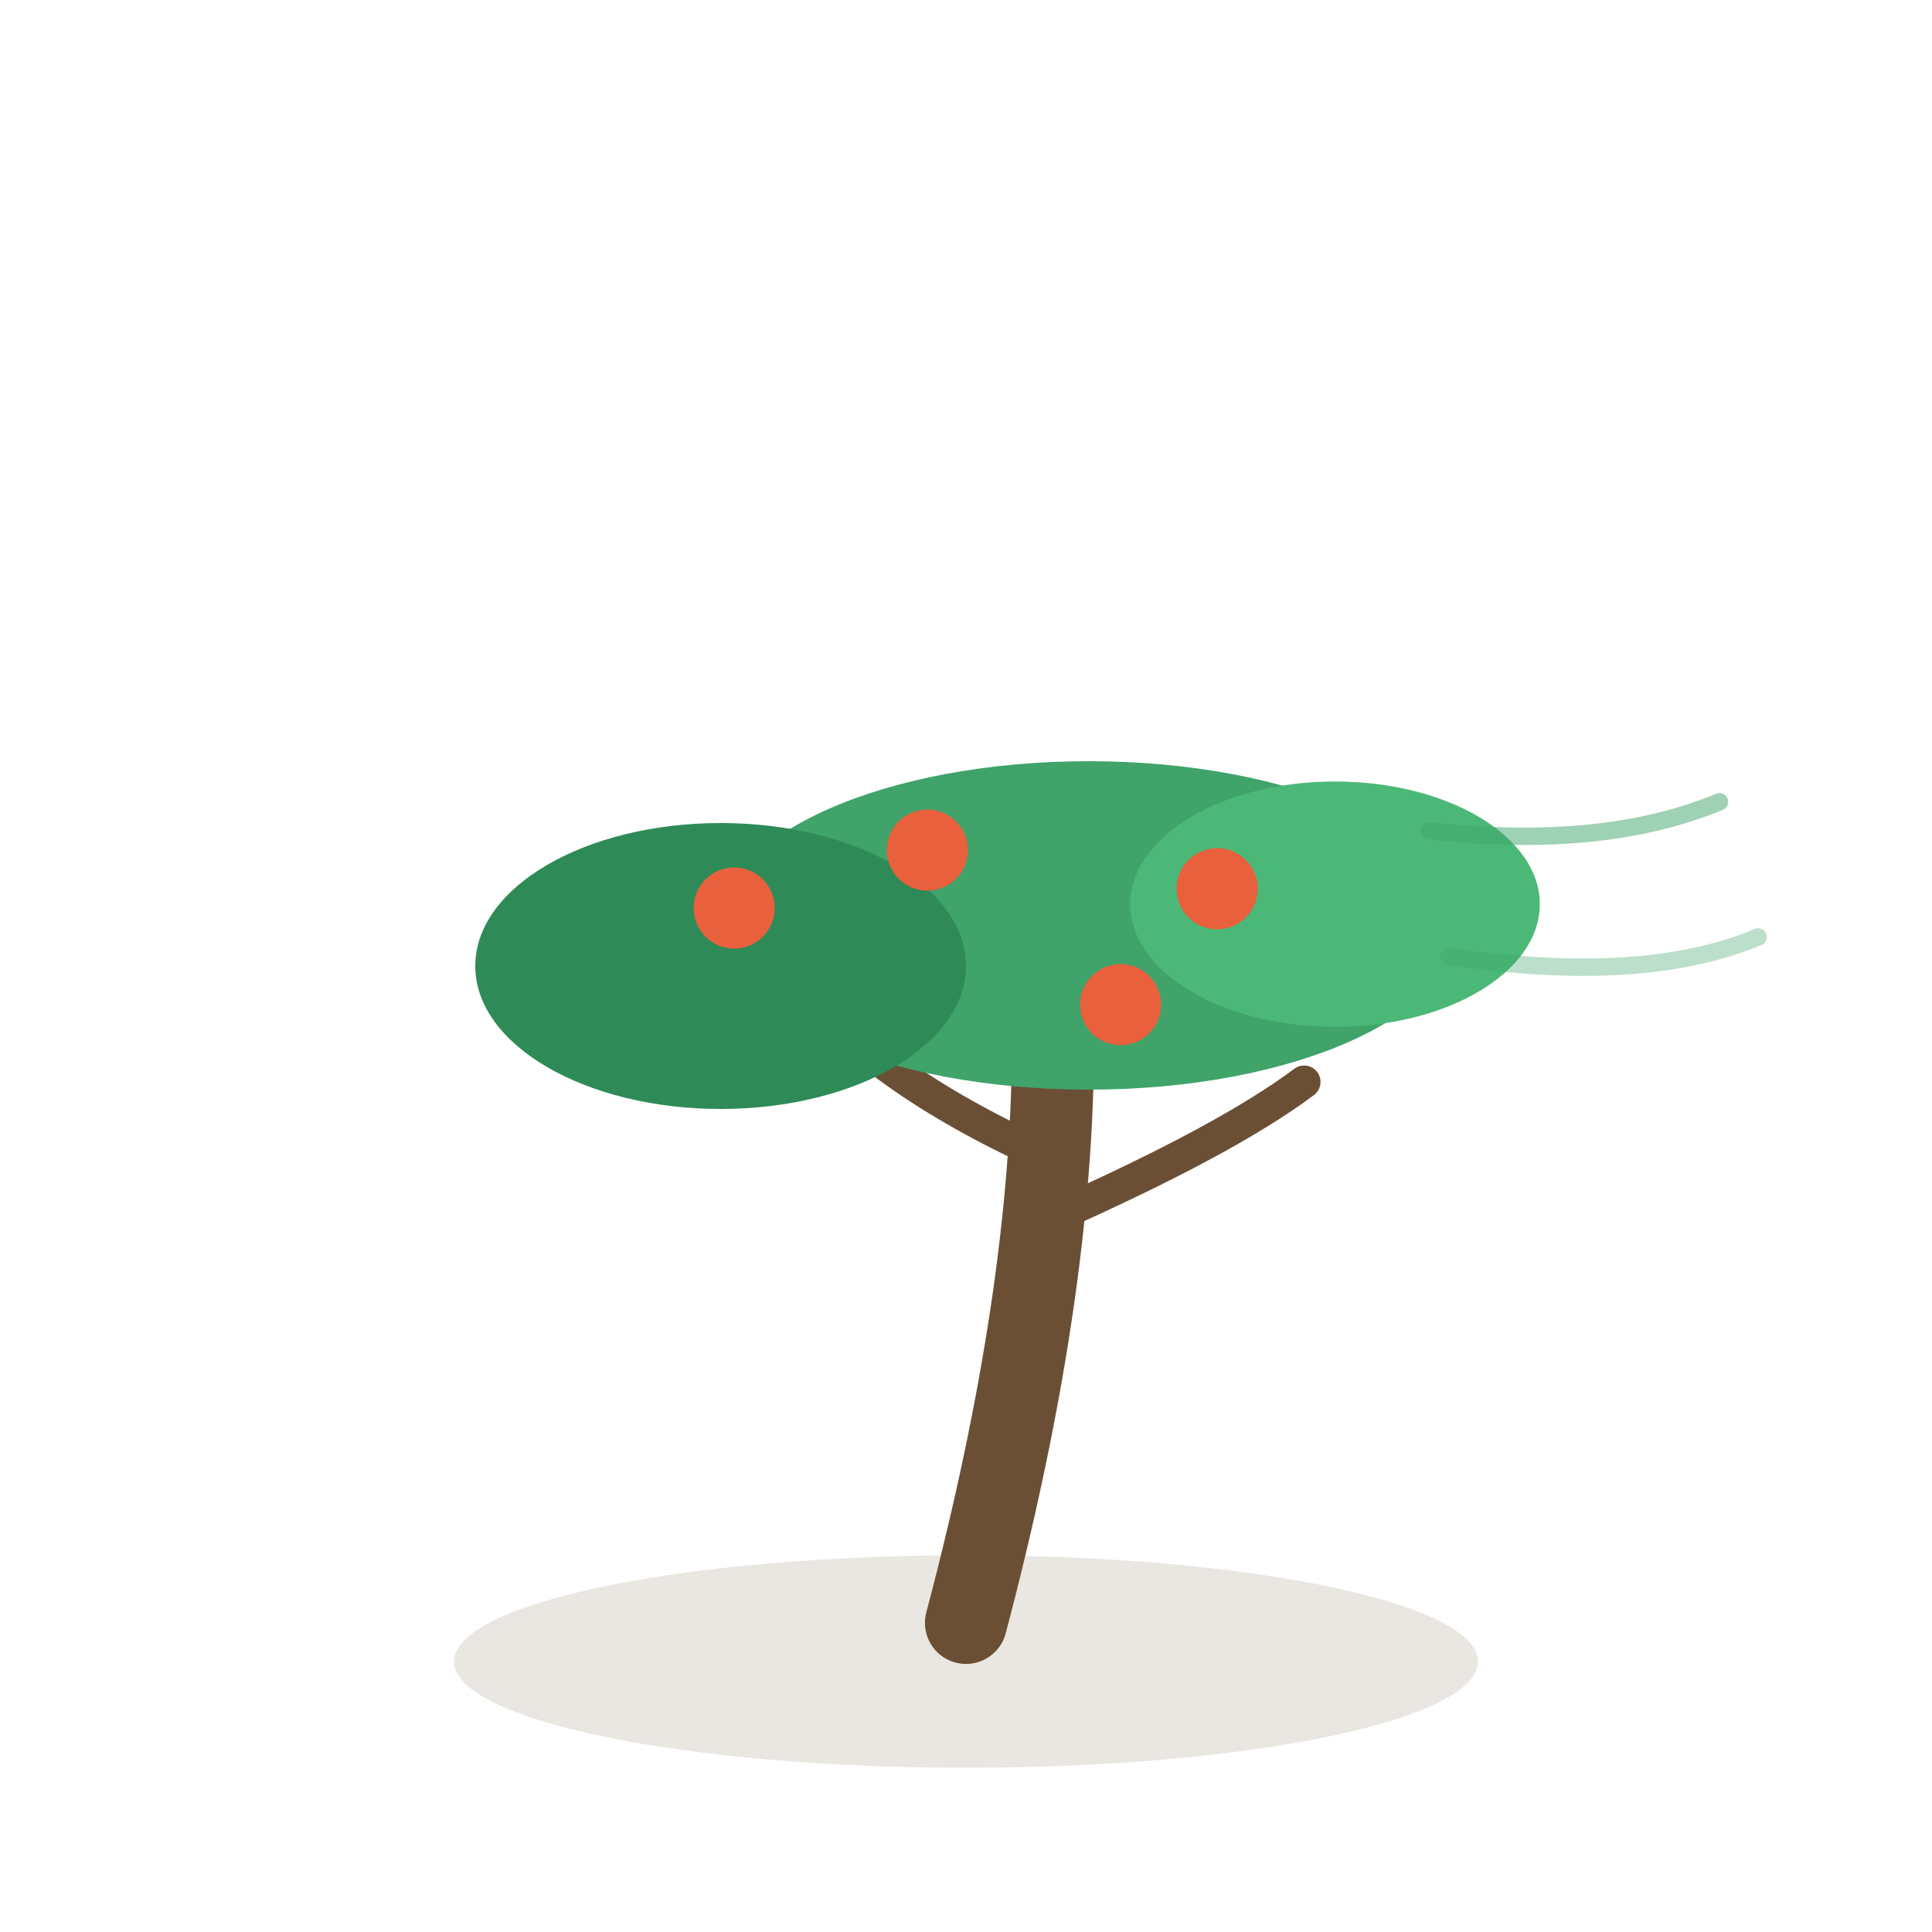
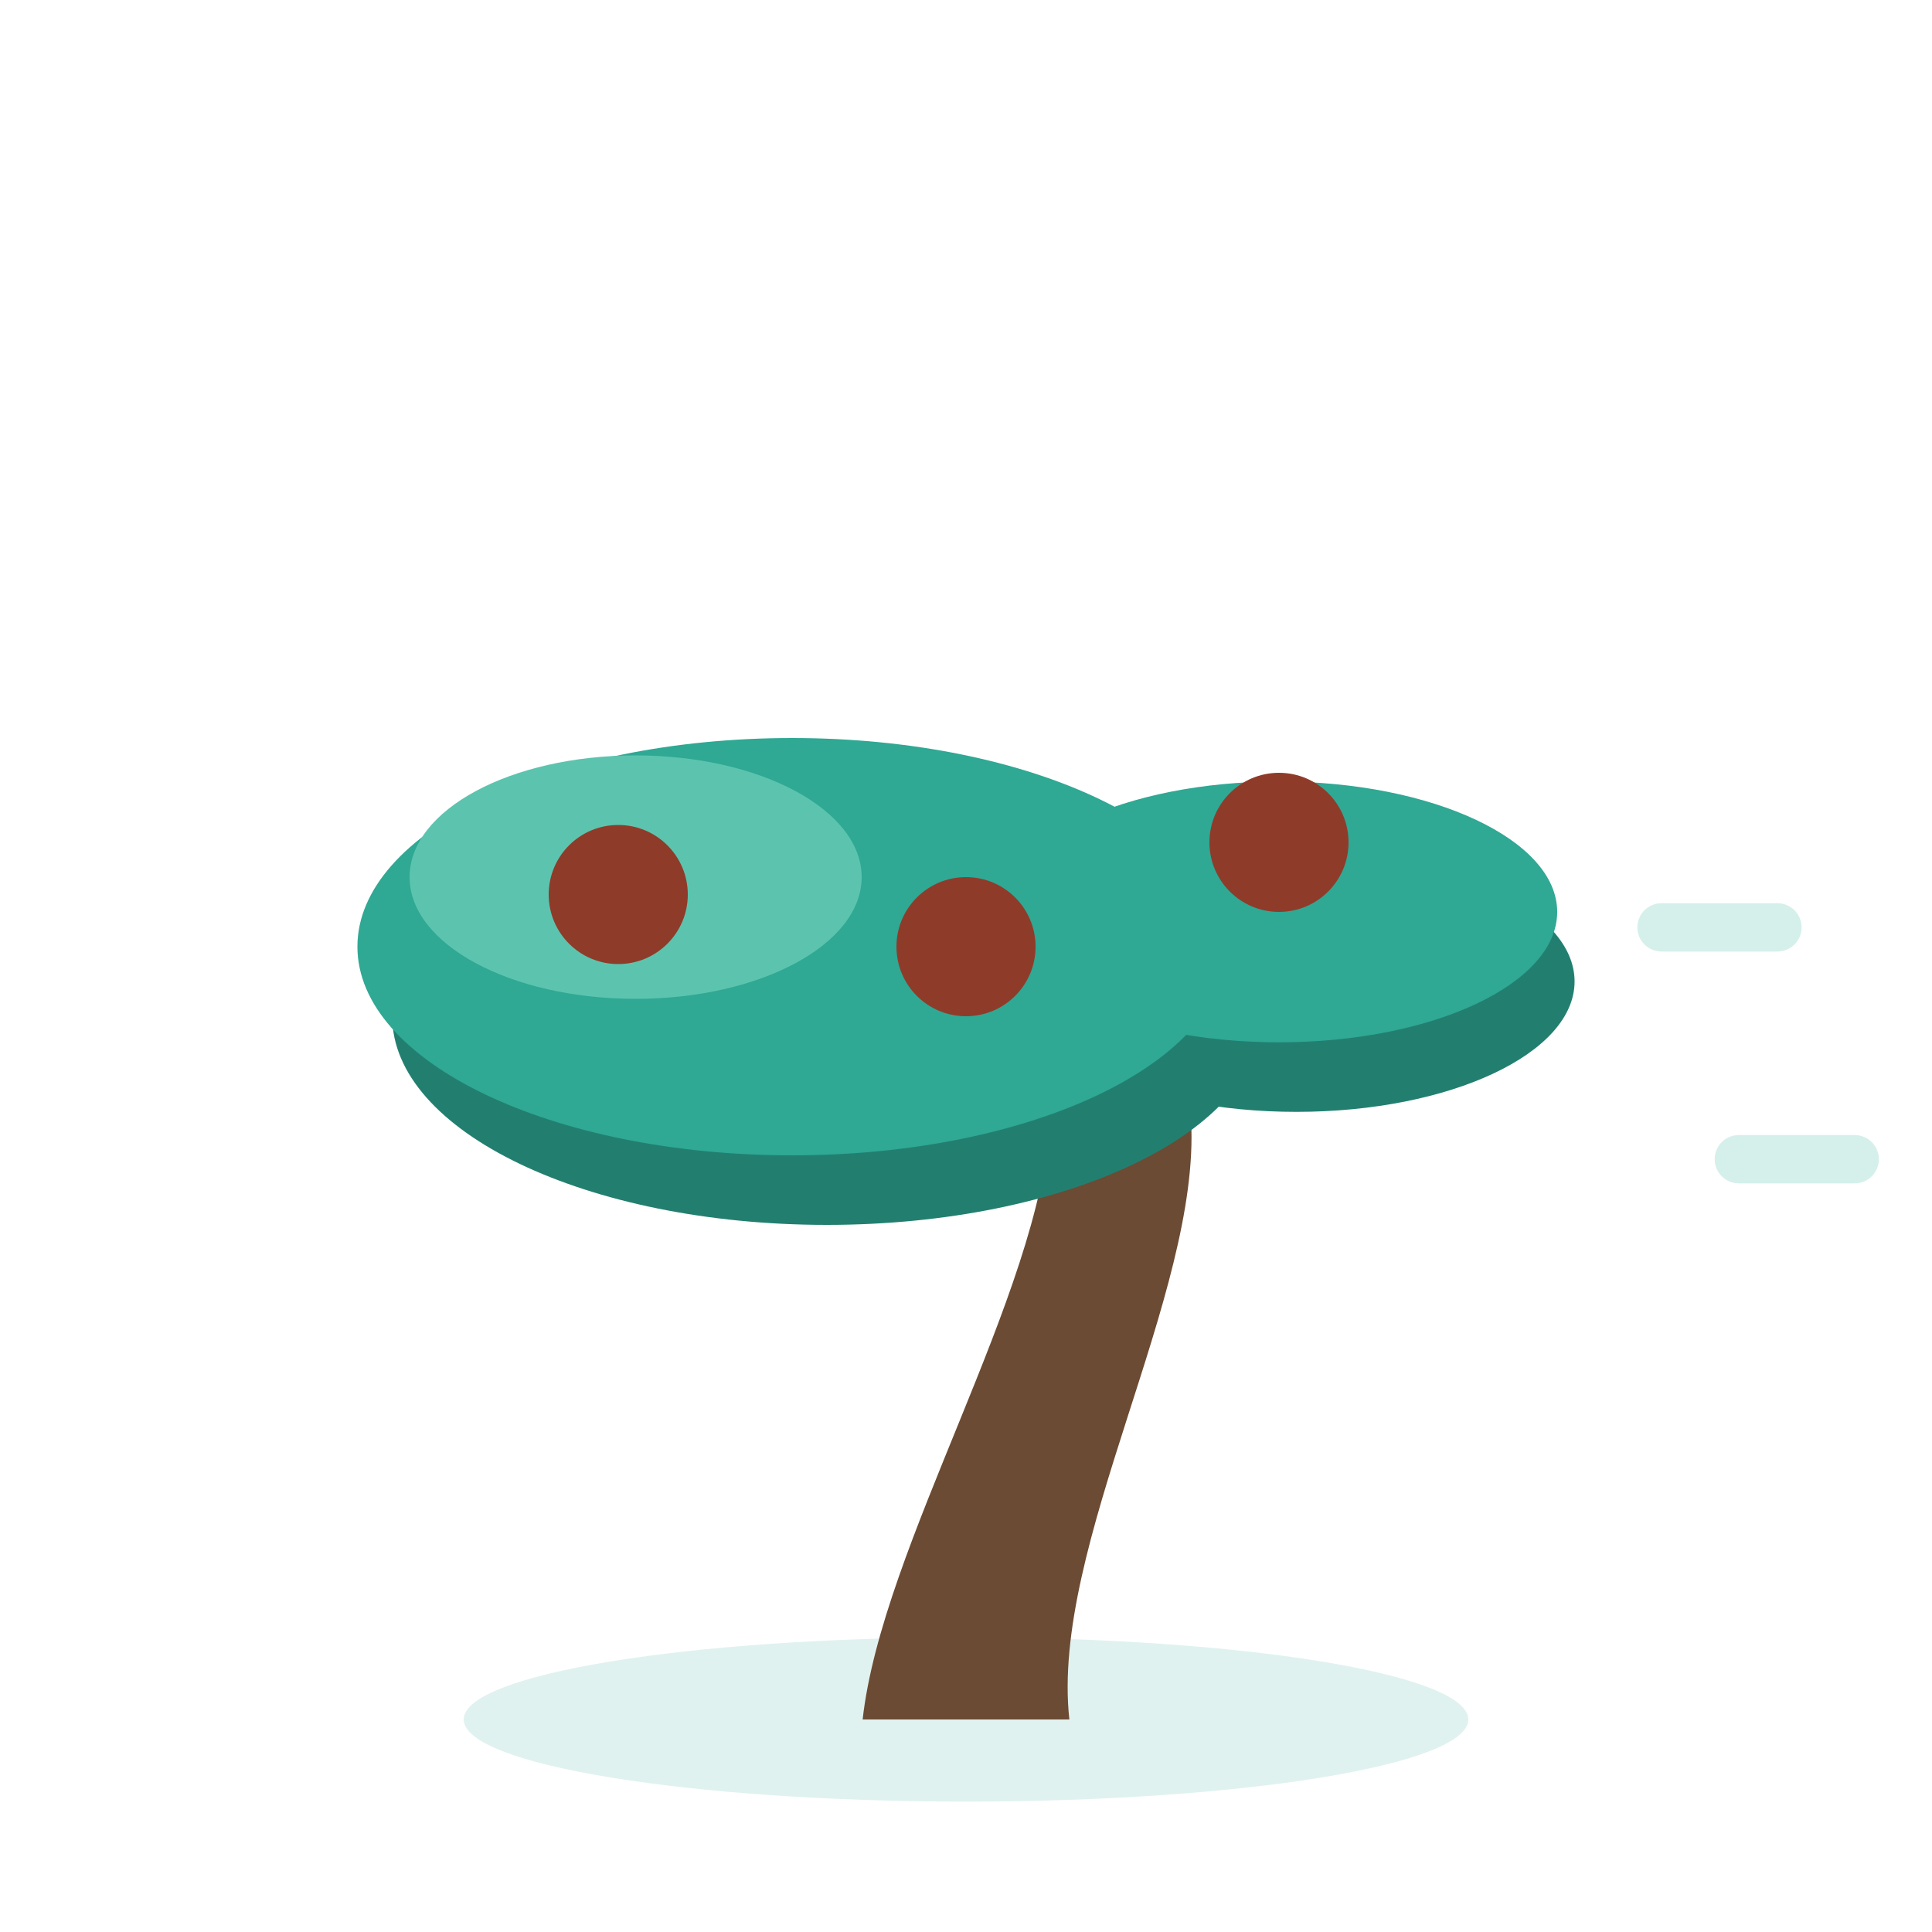
- <svg xmlns="http://www.w3.org/2000/svg" viewBox="0 0 200 200">
-   <ellipse cx="100" cy="172" rx="53" ry="11" fill="#8C7B5E" opacity="0.18" />
-   <path d="M100 168 Q109 134 109 108" stroke="#6B4F35" stroke-width="8.5" fill="none" stroke-linecap="round" />
-   <path d="M109 120 q-18 -8 -26 -18" stroke="#6B4F35" stroke-width="3.4" fill="none" stroke-linecap="round" />
-   <path d="M109 126 q18 -8 26 -14" stroke="#6B4F35" stroke-width="3.4" fill="none" stroke-linecap="round" />
-   <ellipse cx="112.7" cy="95.8" rx="38.2" ry="17.0" fill="#3FA36A" />
-   <ellipse cx="74.6" cy="100.0" rx="25.4" ry="14.8" fill="#2E8B57" />
-   <ellipse cx="138.2" cy="93.6" rx="21.2" ry="12.7" fill="#4CB877" />
-   <circle cx="96" cy="88" r="4.2" fill="#E8603C" />
-   <circle cx="126" cy="92" r="4.2" fill="#E8603C" />
-   <circle cx="76" cy="94" r="4.2" fill="#E8603C" />
-   <circle cx="116" cy="104" r="4.2" fill="#E8603C" />
-   <path d="M148 86 q18 2 30 -3" stroke="#3FA36A" stroke-width="1.8" opacity="0.5" fill="none" stroke-linecap="round" />
-   <path d="M150 99 q20 3 32 -2" stroke="#3FA36A" stroke-width="1.8" opacity="0.35" fill="none" stroke-linecap="round" />
+ <svg xmlns="http://www.w3.org/2000/svg" viewBox="0 0 200 200" width="200" height="200" role="img" aria-label="travel tree, fruit stage">
+   <ellipse cx="100" cy="178" rx="52" ry="8.5" fill="#2FA894" opacity="0.15" />
+   <path d="M 89.3 178 C 91.3 160 107.7 134 108.7 116 L 123.3 116 C 124.3 134 108.7 160 110.7 178 Z" fill="#6B4B33" />
+   <path d="M 40.6 105.2 A 45 21.6 0 1 0 130.6 105.2 A 45 21.6 0 1 0 40.6 105.2 Z M 105.4 101.6 A 28.8 13.5 0 1 0 163 101.6 A 28.8 13.5 0 1 0 105.4 101.6 Z" fill="#227F70" />
+   <path d="M 37 98 A 45 21.6 0 1 0 127 98 A 45 21.6 0 1 0 37 98 Z M 103.6 94.4 A 28.8 13.5 0 1 0 161.2 94.4 A 28.8 13.5 0 1 0 103.6 94.4 Z" fill="#2FA894" />
+   <ellipse cx="65.8" cy="90.8" rx="23.4" ry="12.6" fill="#5CC4AE" />
+   <circle cx="64" cy="92.6" r="7.2" fill="#8F3B2A" />
+   <circle cx="100" cy="98" r="7.2" fill="#8F3B2A" />
+   <circle cx="132.4" cy="87.2" r="7.2" fill="#8F3B2A" />
+   <path d="M 172 96 L 184 96" stroke="#5CC4AE" stroke-width="5" stroke-linecap="round" opacity="0.26" />
+   <path d="M 180 120 L 192 120" stroke="#5CC4AE" stroke-width="5" stroke-linecap="round" opacity="0.26" />
</svg>
